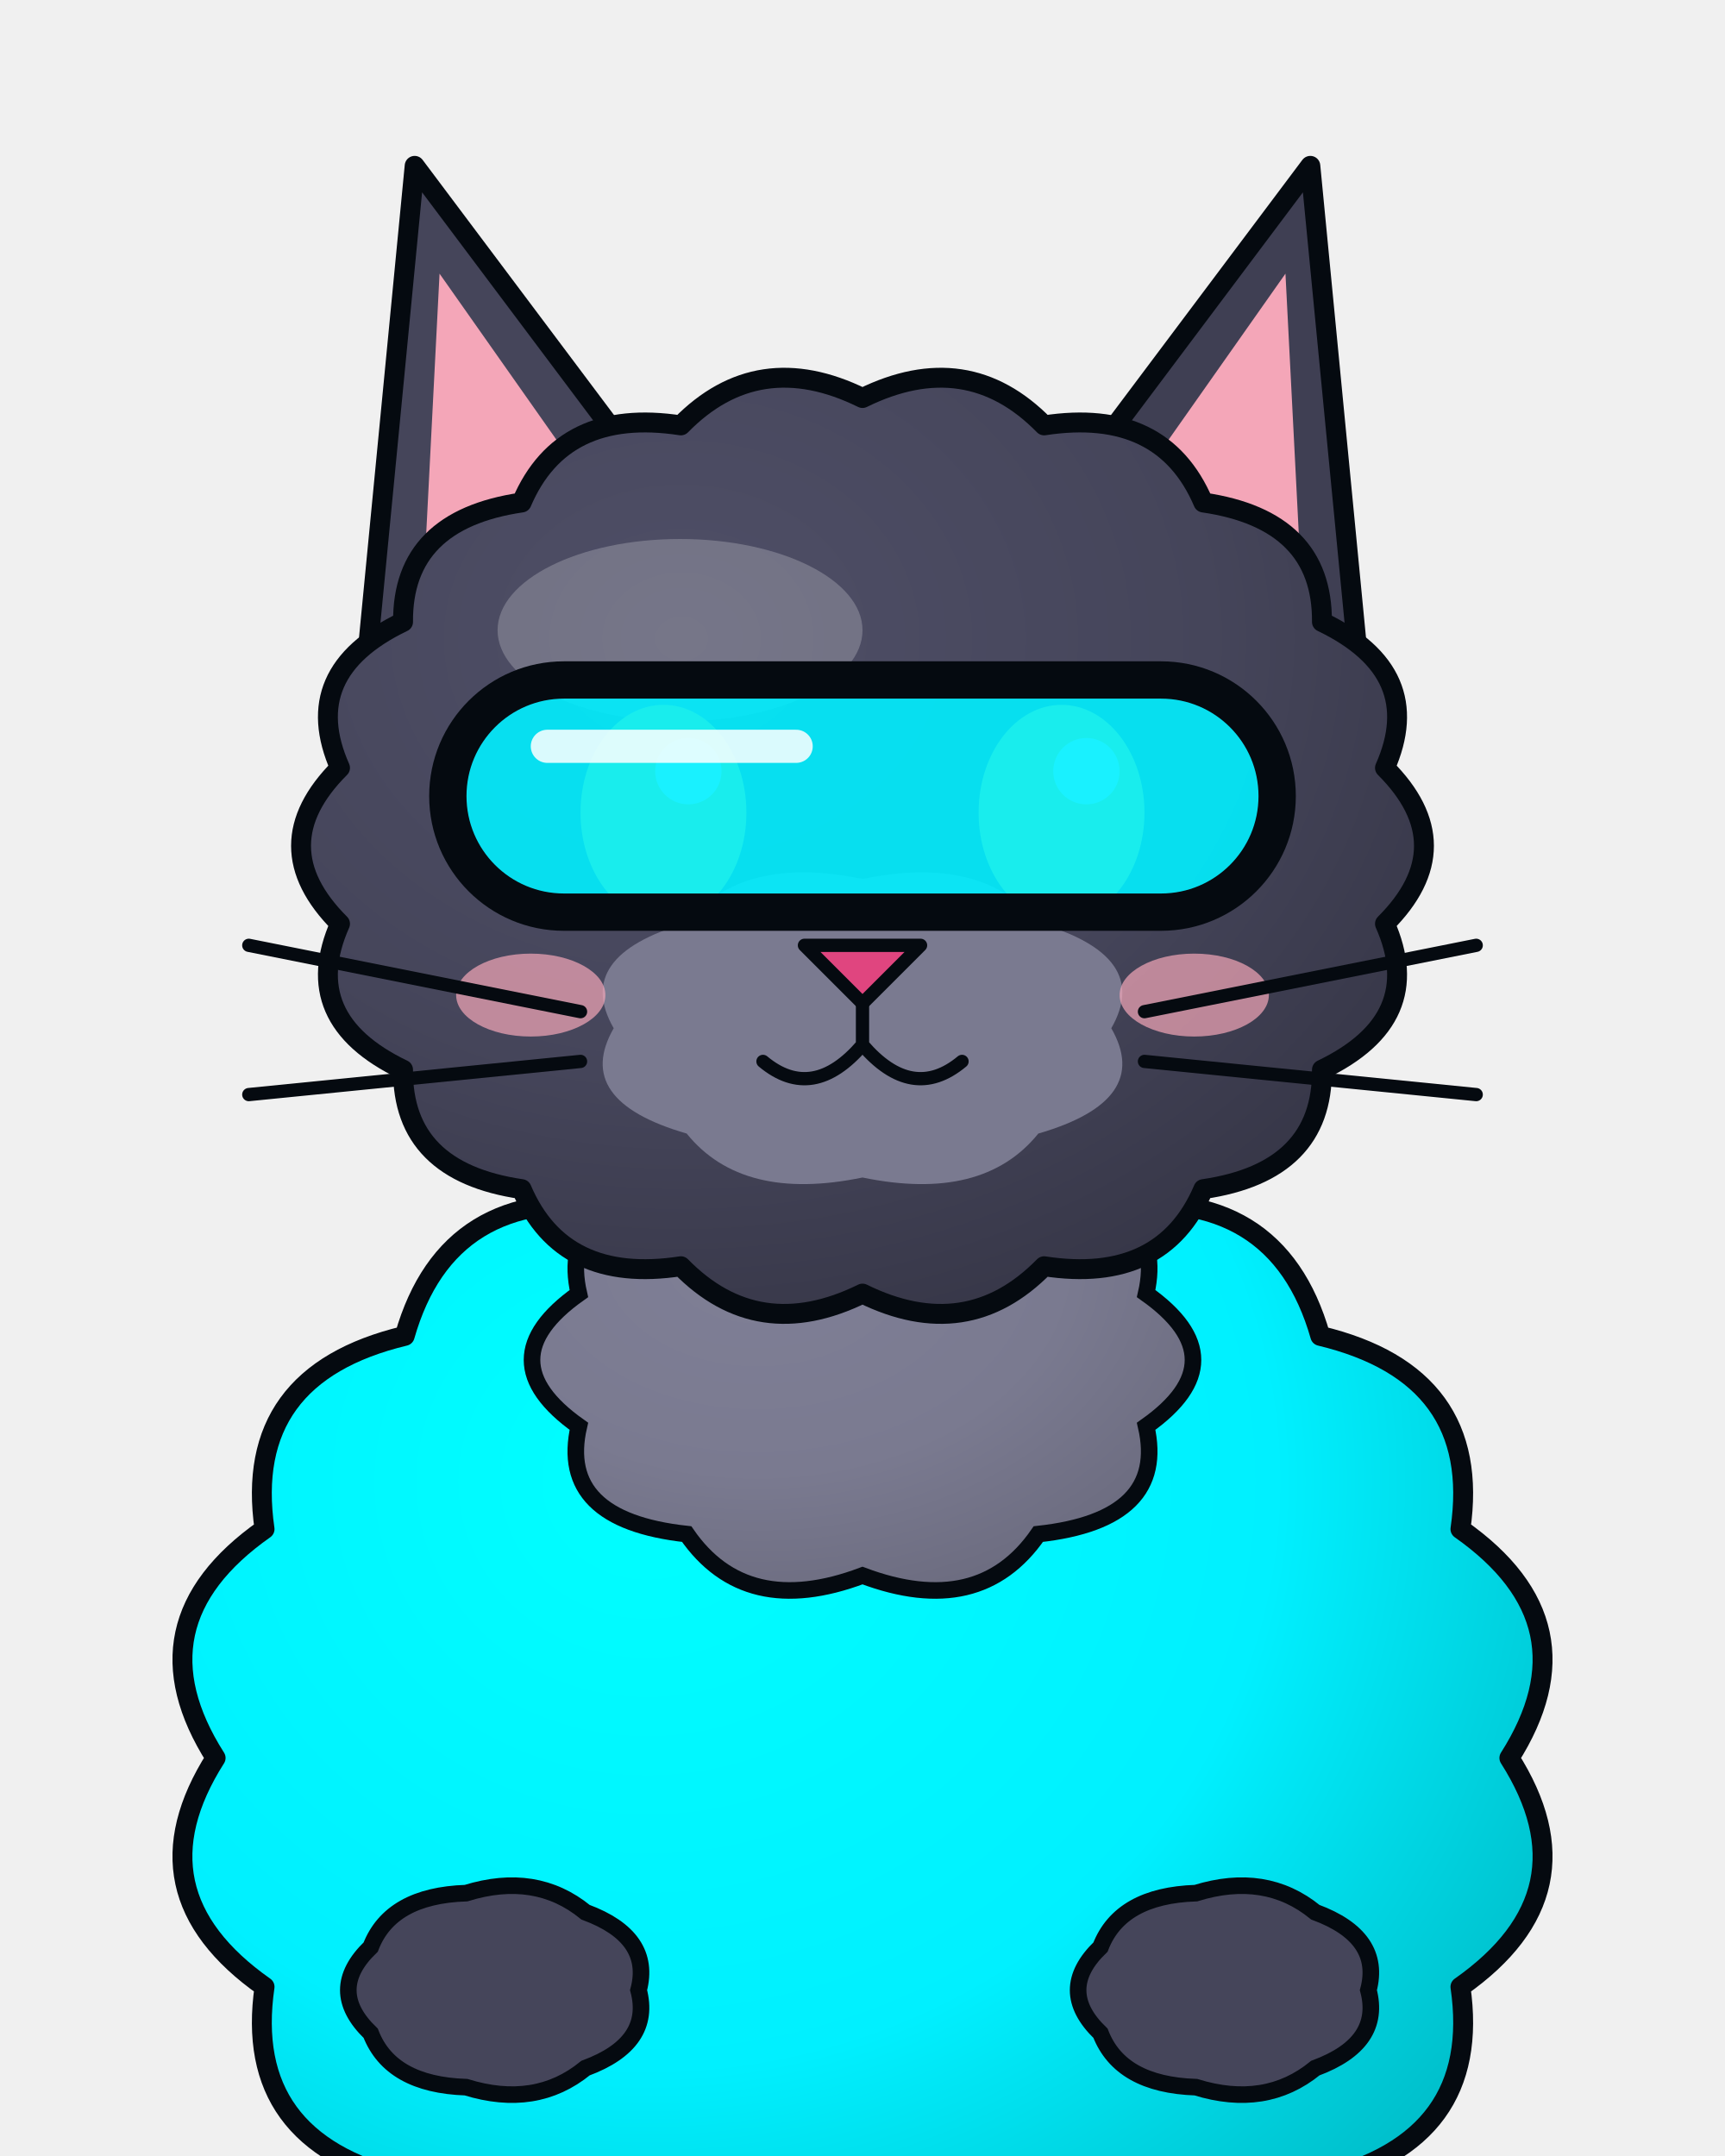
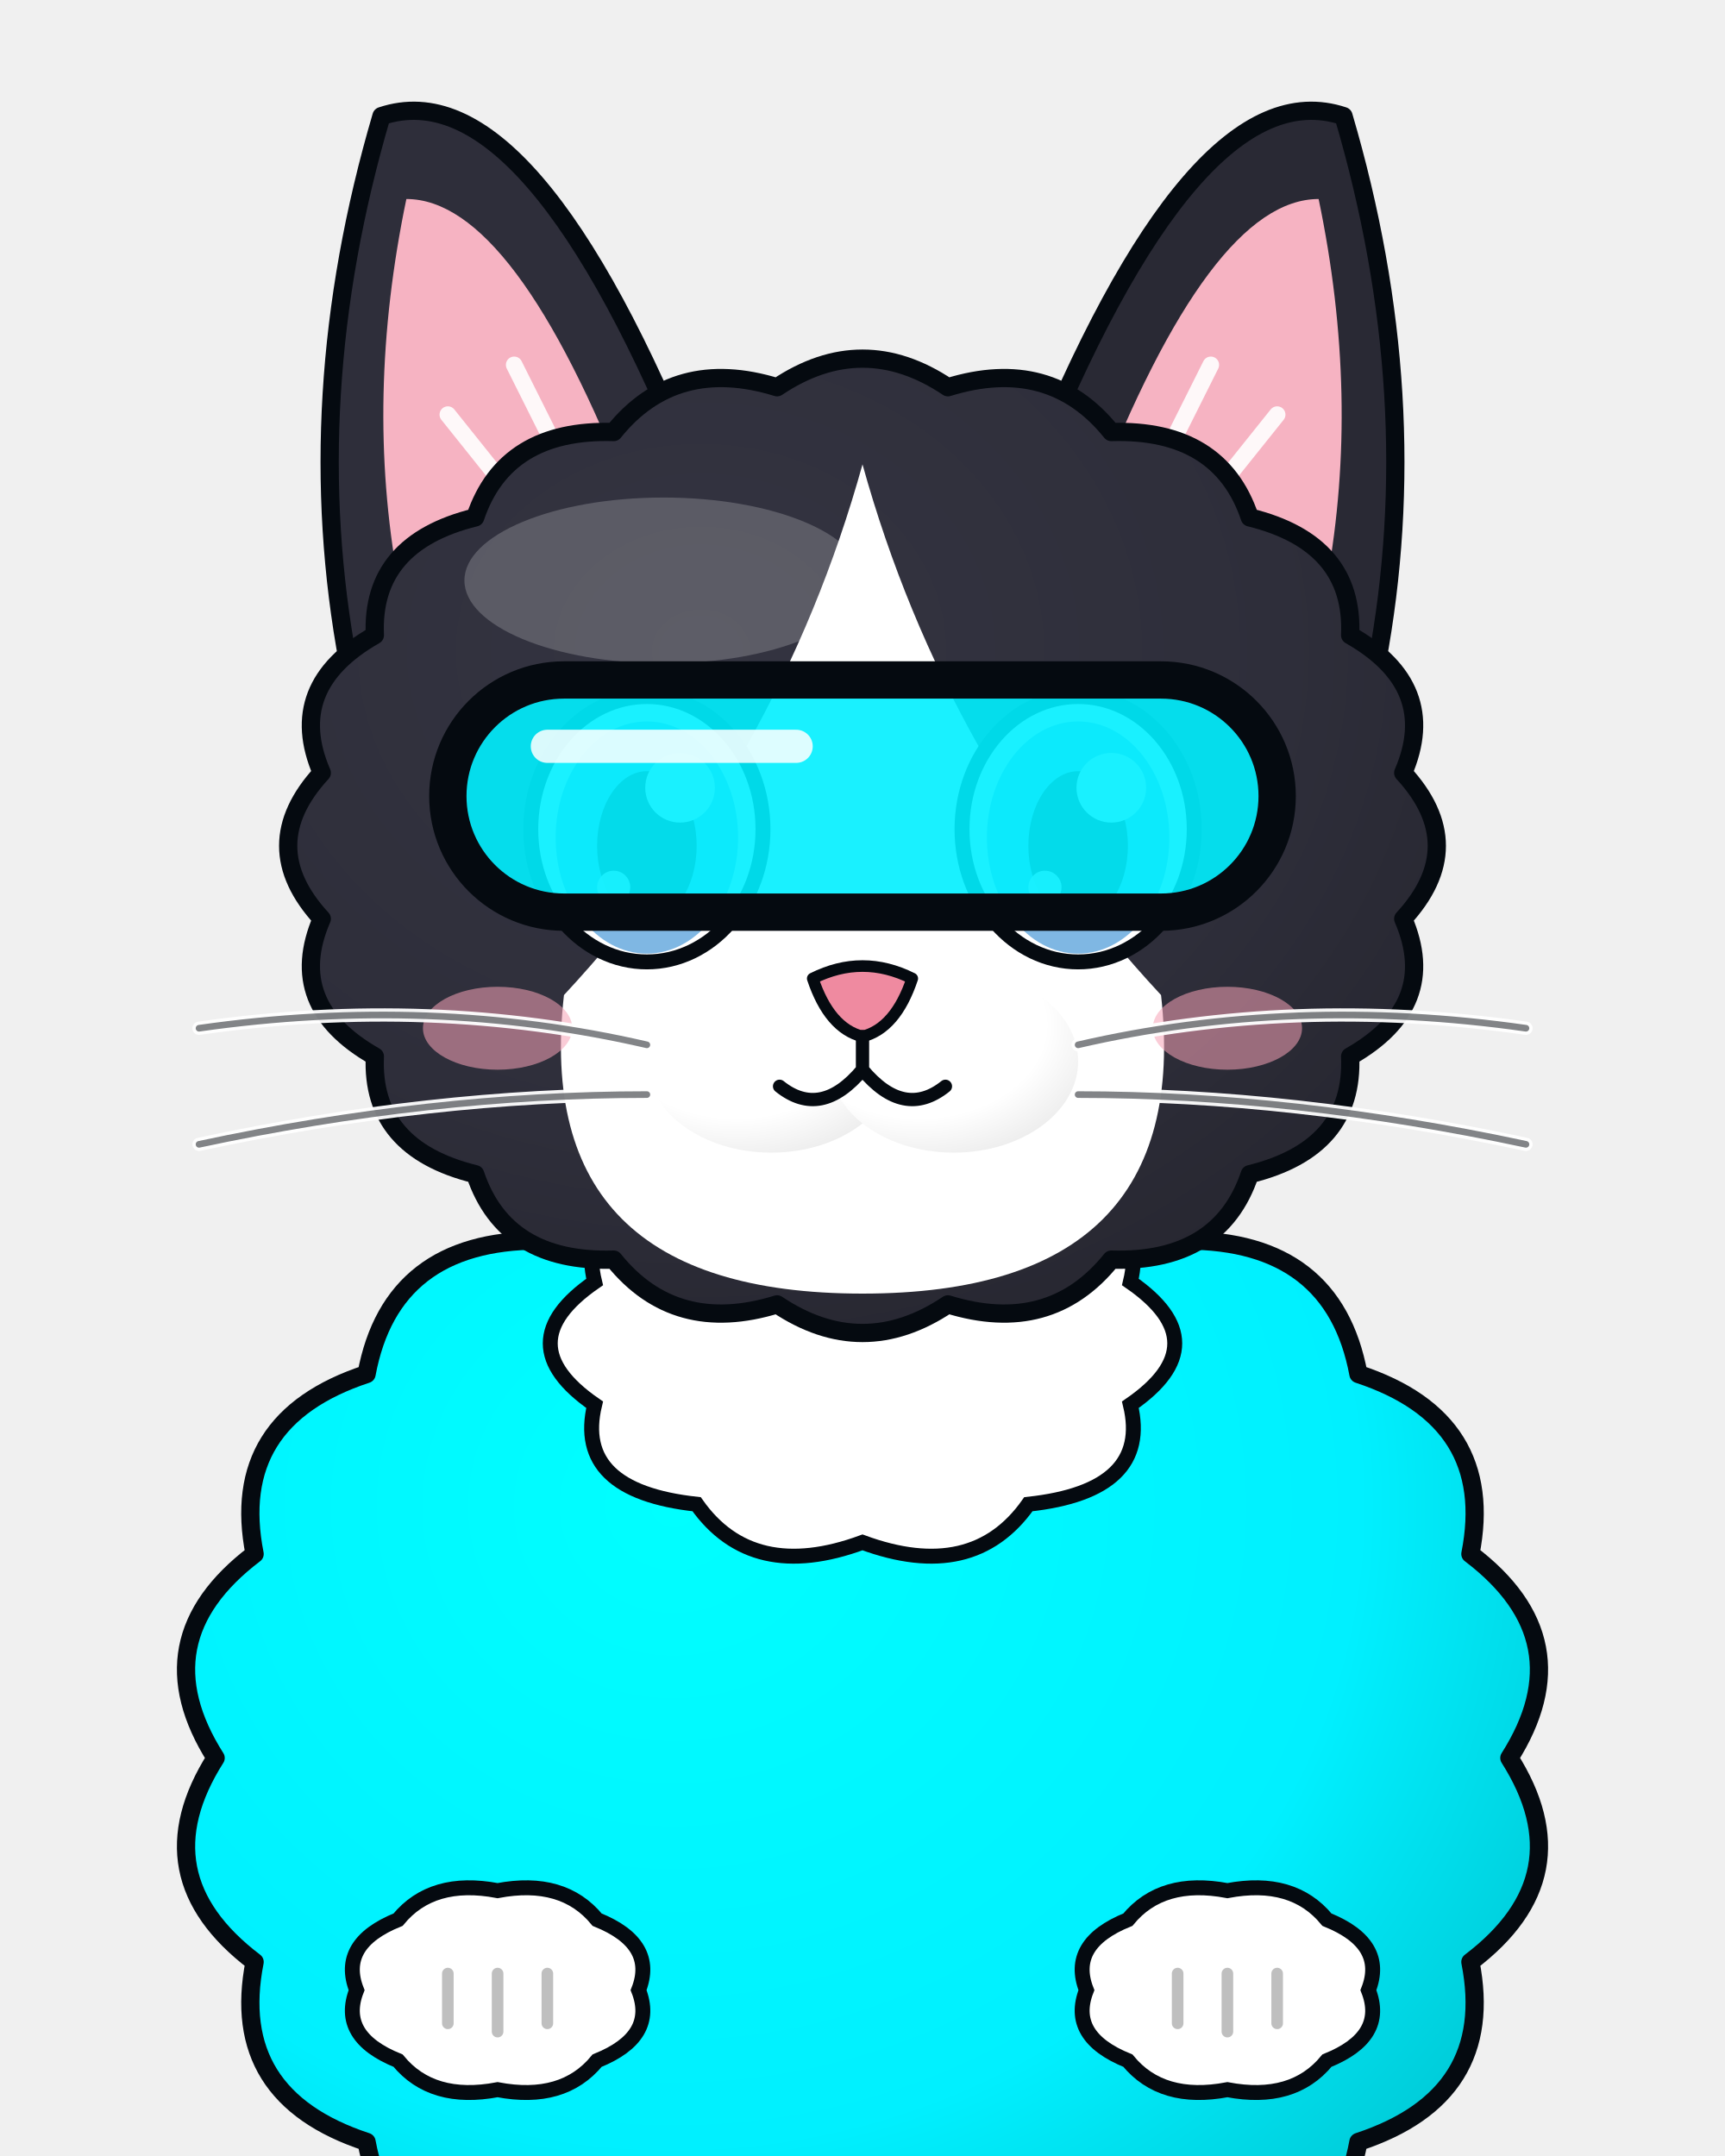
<svg xmlns="http://www.w3.org/2000/svg" viewBox="-104 -252 208 260">
  <defs>
-     <radialGradient id="ocyberpunkblack04599" cx=".34" cy=".28" r=".85">
+     <radialGradient id="ocyberpunkblack07800" cx=".36" cy=".30" r=".85">
      <stop offset="0" stop-color="#00ffff" />
-       <stop offset=".55" stop-color="#00f0ff" />
-       <stop offset="1" stop-color="#00b2bd" />
+       <stop offset=".6" stop-color="#00f0ff" />
+       <stop offset="1" stop-color="#00bbc7" />
    </radialGradient>
-     <radialGradient id="fcyberpunkblack04599" cx=".34" cy=".28" r=".85">
-       <stop offset="0" stop-color="#4f4f67" />
-       <stop offset=".55" stop-color="#45455a" />
-       <stop offset="1" stop-color="#333343" />
+     <radialGradient id="fcyberpunkblack07800" cx=".36" cy=".30" r=".85">
+       <stop offset="0" stop-color="#343441" />
+       <stop offset=".6" stop-color="#2e2e3a" />
+       <stop offset="1" stop-color="#24242d" />
    </radialGradient>
-     <radialGradient id="bcyberpunkblack04599" cx=".34" cy=".28" r=".85">
-       <stop offset="0" stop-color="#7f7f96" />
-       <stop offset=".55" stop-color="#7a7a90" />
-       <stop offset="1" stop-color="#69697c" />
+     <radialGradient id="wcyberpunkblack07800" cx=".36" cy=".30" r=".85">
+       <stop offset="0" stop-color="#ffffff" />
+       <stop offset=".6" stop-color="#ffffff" />
+       <stop offset="1" stop-color="#e6e6e6" />
    </radialGradient>
+     <clipPath id="hcyberpunkblack07800">
+       <path d="M65.2 -141.2 Q69.7 -130.8 58.8 -124.6 Q59.3 -113.5 46.7 -110.4 Q43.1 -99.7 30.0 -100.1 Q22.6 -90.9 10.3 -94.7 Q0.0 -87.8 -10.3 -94.7 Q-22.6 -90.9 -30.0 -100.1 Q-43.1 -99.7 -46.7 -110.4 Q-59.3 -113.5 -58.8 -124.6 Q-69.7 -130.8 -65.2 -141.2 Q-73.3 -150.0 -65.2 -158.8 Q-69.7 -169.2 -58.8 -175.4 Q-59.3 -186.5 -46.7 -189.6 Q-43.1 -200.3 -30.0 -199.9 Q-22.6 -209.1 -10.3 -205.3 Q-0.0 -212.2 10.3 -205.3 Q22.6 -209.1 30.0 -199.9 Q43.1 -200.3 46.7 -189.6 Q59.3 -186.5 58.8 -175.4 Q69.7 -169.2 65.2 -158.8 Q73.3 -150.0 65.2 -141.2Z" />
+     </clipPath>
  </defs>
-   <ellipse cx="6" cy="34" rx="78" ry="16" fill="#000" opacity=".16" />
-   <path d="M78.0 -40.0 Q88.3 -23.8 72.1 -12.4 Q74.8 6.2 55.2 10.9 Q50.0 29.1 29.8 26.5 Q17.6 41.5 0.0 32.0 Q-17.6 41.5 -29.8 26.5 Q-50.0 29.1 -55.2 10.9 Q-74.8 6.2 -72.1 -12.4 Q-88.3 -23.8 -78.0 -40.0 Q-88.3 -56.2 -72.1 -67.6 Q-74.8 -86.2 -55.2 -90.9 Q-50.0 -109.1 -29.8 -106.5 Q-17.6 -121.5 -0.0 -112.0 Q17.6 -121.5 29.8 -106.5 Q50.0 -109.1 55.2 -90.9 Q74.8 -86.2 72.1 -67.6 Q88.3 -56.2 78.0 -40.0Z" fill="url(#ocyberpunkblack04599)" stroke="#050a10" stroke-width="2.4" stroke-linejoin="round" />
-   <path d="M34.2 -80.0 Q36.8 -68.7 21.2 -67.0 Q14.1 -56.7 0.0 -62.0 Q-14.1 -56.7 -21.2 -67.0 Q-36.8 -68.7 -34.2 -80.0 Q-45.5 -88.0 -34.2 -96.0 Q-36.8 -107.3 -21.2 -109.0 Q-14.1 -119.3 -0.0 -114.0 Q14.1 -119.3 21.2 -109.0 Q36.8 -107.3 34.2 -96.0 Q45.5 -88.0 34.2 -80.0Z" fill="url(#bcyberpunkblack04599)" stroke="#050a10" stroke-width="2" />
-   <path d="M-24 -192 L-54 -232 L-60 -170Z" fill="#45455a" stroke="#050a10" stroke-width="2.4" stroke-linejoin="round" />
-   <path d="M-32 -192 L-51 -219 L-53 -180Z" fill="#f4a6b8" />
-   <path d="M24 -192 L54 -232 L60 -170Z" fill="#3f3f53" stroke="#050a10" stroke-width="2.4" stroke-linejoin="round" />
-   <path d="M32 -192 L51 -219 L53 -180Z" fill="#f4a6b8" />
-   <path d="M63.0 -140.6 Q68.1 -129.1 55.4 -123.0 Q55.5 -110.7 41.1 -108.6 Q36.2 -97.1 21.9 -99.3 Q12.6 -89.8 0.0 -96.0 Q-12.6 -89.8 -21.9 -99.3 Q-36.2 -97.1 -41.1 -108.6 Q-55.5 -110.7 -55.4 -123.0 Q-68.1 -129.1 -63.0 -140.6 Q-72.4 -150.0 -63.0 -159.4 Q-68.1 -170.9 -55.4 -177.0 Q-55.5 -189.3 -41.1 -191.4 Q-36.2 -202.9 -21.9 -200.7 Q-12.6 -210.2 -0.0 -204.0 Q12.6 -210.2 21.9 -200.7 Q36.2 -202.9 41.1 -191.4 Q55.5 -189.3 55.4 -177.0 Q68.1 -170.9 63.0 -159.4 Q72.4 -150.0 63.0 -140.6Z" fill="url(#fcyberpunkblack04599)" stroke="#050a10" stroke-width="2.4" stroke-linejoin="round" />
-   <ellipse cx="-22" cy="-176" rx="22" ry="11" fill="#fff" opacity=".22" />
-   <path d="M30.0 -128.0 Q35.0 -119.3 21.2 -115.3 Q14.5 -107.0 0.0 -110.0 Q-14.5 -107.0 -21.2 -115.3 Q-35.0 -119.3 -30.0 -128.0 Q-35.0 -136.7 -21.2 -140.7 Q-14.5 -149.0 -0.0 -146.0 Q14.5 -149.0 21.2 -140.7 Q35.0 -136.7 30.0 -128.0Z" fill="#7a7a90" />
-   <ellipse cx="-24" cy="-154" rx="10" ry="13" fill="#ffd84a" />
-   <circle cx="-21" cy="-159" r="4" fill="#fff" />
-   <ellipse cx="-40" cy="-132" rx="9" ry="5" fill="#f4a6b8" opacity=".7" />
-   <path d="M-34 -130 L-74 -138 M-34 -124 L-74 -120" stroke="#050a10" stroke-width="1.6" stroke-linecap="round" />
-   <ellipse cx="24" cy="-154" rx="10" ry="13" fill="#ffd84a" />
-   <circle cx="27" cy="-159" r="4" fill="#fff" />
-   <ellipse cx="40" cy="-132" rx="9" ry="5" fill="#f4a6b8" opacity=".7" />
-   <path d="M34 -130 L74 -138 M34 -124 L74 -120" stroke="#050a10" stroke-width="1.6" stroke-linecap="round" />
-   <path d="M-7 -138 H7 L0 -131Z" fill="#e0457f" stroke="#050a10" stroke-width="1.6" stroke-linejoin="round" />
-   <path d="M0 -131 V-126 M0 -126 Q-6 -119 -12 -124 M0 -126 Q6 -119 12 -124" fill="none" stroke="#050a10" stroke-width="1.6" stroke-linecap="round" />
+   <ellipse cx="6" cy="34" rx="78" ry="15" fill="#000" opacity=".15" />
+   <path d="M78.0 -40.0 Q87.0 -25.8 73.3 -15.4 Q76.5 0.8 59.8 6.3 Q56.8 22.4 39.0 22.4 Q30.2 36.6 13.5 30.9 Q0.0 41.5 -13.5 30.9 Q-30.2 36.6 -39.0 22.4 Q-56.8 22.4 -59.8 6.3 Q-76.5 0.8 -73.3 -15.4 Q-87.0 -25.8 -78.0 -40.0 Q-87.0 -54.2 -73.3 -64.6 Q-76.5 -80.8 -59.8 -86.3 Q-56.8 -102.4 -39.0 -102.4 Q-30.2 -116.6 -13.5 -110.9 Q-0.0 -121.5 13.5 -110.9 Q30.2 -116.6 39.0 -102.4 Q56.8 -102.4 59.8 -86.3 Q76.5 -80.8 73.3 -64.6 Q87.0 -54.2 78.0 -40.0Z" fill="url(#ocyberpunkblack07800)" stroke="#050a10" stroke-width="2.2" stroke-linejoin="round" />
+   <path d="M32.3 -82.6 Q34.8 -72.2 20.0 -70.6 Q13.3 -61.1 0.0 -66.0 Q-13.3 -61.1 -20.0 -70.6 Q-34.8 -72.2 -32.3 -82.6 Q-43.0 -90.0 -32.3 -97.4 Q-34.8 -107.8 -20.0 -109.4 Q-13.3 -118.9 -0.0 -114.0 Q13.3 -118.9 20.0 -109.4 Q34.8 -107.8 32.3 -97.4 Q43.0 -90.0 32.3 -82.6Z" fill="#ffffff" stroke="#050a10" stroke-width="1.8" />
+   <path d="M-20 -194 Q-40 -244 -58 -238 Q-68 -204 -62 -172Z" fill="#2e2e3a" stroke="#050a10" stroke-width="2.2" stroke-linejoin="round" />
+   <path d="M-28 -192 Q-42 -228 -55 -228 Q-60 -204 -56 -182Z" fill="#f6b3c2" />
+   <path d="M-36 -196 l-6 -12 M-42 -192 l-8 -10" stroke="#fff" stroke-width="2" stroke-linecap="round" opacity=".9" />
+   <path d="M20 -194 Q40 -244 58 -238 Q68 -204 62 -172Z" fill="#292934" stroke="#050a10" stroke-width="2.2" stroke-linejoin="round" />
+   <path d="M28 -192 Q42 -228 55 -228 Q60 -204 56 -182Z" fill="#f6b3c2" />
+   <path d="M36 -196 l6 -12 M42 -192 l8 -10" stroke="#fff" stroke-width="2" stroke-linecap="round" opacity=".9" />
+   <path d="M65.2 -141.2 Q69.7 -130.8 58.8 -124.6 Q59.3 -113.5 46.7 -110.4 Q43.1 -99.7 30.0 -100.1 Q22.6 -90.9 10.3 -94.7 Q0.0 -87.8 -10.3 -94.7 Q-22.6 -90.9 -30.0 -100.1 Q-43.1 -99.7 -46.7 -110.4 Q-59.3 -113.5 -58.8 -124.6 Q-69.7 -130.8 -65.2 -141.2 Q-73.3 -150.0 -65.2 -158.8 Q-69.7 -169.2 -58.8 -175.4 Q-59.3 -186.5 -46.7 -189.6 Q-43.1 -200.3 -30.0 -199.9 Q-22.6 -209.1 -10.3 -205.3 Q-0.0 -212.2 10.3 -205.3 Q22.6 -209.1 30.0 -199.9 Q43.1 -200.3 46.7 -189.6 Q59.3 -186.5 58.8 -175.4 Q69.7 -169.2 65.2 -158.8 Q73.3 -150.0 65.2 -141.2Z" fill="url(#fcyberpunkblack07800)" stroke="#050a10" stroke-width="2.2" stroke-linejoin="round" />
+   <g clip-path="url(#hcyberpunkblack07800)">
+     <path d="M0 -196 Q-10 -160 -36 -132 Q-40 -96 0 -96 Q40 -96 36 -132 Q10 -160 0 -196Z" fill="#ffffff" />
+   </g>
+   <ellipse cx="-24" cy="-182" rx="24" ry="10" fill="#fff" opacity=".2" />
+   <ellipse cx="-11" cy="-124" rx="15" ry="11" fill="url(#wcyberpunkblack07800)" />
+   <ellipse cx="11" cy="-124" rx="15" ry="11" fill="url(#wcyberpunkblack07800)" />
+   <ellipse cx="-26" cy="-152" rx="14" ry="16" fill="#fff" stroke="#050a10" stroke-width="1.8" />
+   <ellipse cx="-26" cy="-151" rx="11" ry="14" fill="#7fb7e3" />
+   <ellipse cx="-26" cy="-150" rx="6" ry="9" fill="#1b1b26" />
+   <circle cx="-22" cy="-157" r="4.2" fill="#fff" />
+   <circle cx="-30" cy="-145" r="2" fill="#fff" opacity=".9" />
+   <ellipse cx="-44" cy="-128" rx="9" ry="5" fill="#f6a3b6" opacity=".55" />
+   <path d="M-26 -126 Q-52 -132 -80 -128 M-26 -120 Q-52 -120 -80 -114" fill="none" stroke="#fff" stroke-width="1.6" stroke-linecap="round" opacity=".95" />
+   <path d="M-26 -126 Q-52 -132 -80 -128 M-26 -120 Q-52 -120 -80 -114" fill="none" stroke="#050a10" stroke-width=".8" stroke-linecap="round" opacity=".5" />
+   <ellipse cx="26" cy="-152" rx="14" ry="16" fill="#fff" stroke="#050a10" stroke-width="1.8" />
+   <ellipse cx="26" cy="-151" rx="11" ry="14" fill="#7fb7e3" />
+   <ellipse cx="26" cy="-150" rx="6" ry="9" fill="#1b1b26" />
+   <circle cx="30" cy="-157" r="4.2" fill="#fff" />
+   <circle cx="22" cy="-145" r="2" fill="#fff" opacity=".9" />
+   <ellipse cx="44" cy="-128" rx="9" ry="5" fill="#f6a3b6" opacity=".55" />
+   <path d="M26 -126 Q52 -132 80 -128 M26 -120 Q52 -120 80 -114" fill="none" stroke="#fff" stroke-width="1.6" stroke-linecap="round" opacity=".95" />
+   <path d="M26 -126 Q52 -132 80 -128 M26 -120 Q52 -120 80 -114" fill="none" stroke="#050a10" stroke-width=".8" stroke-linecap="round" opacity=".5" />
+   <path d="M-6 -134 Q0 -137 6 -134 Q4 -128 0 -127 Q-4 -128 -6 -134Z" fill="#ef8aa0" stroke="#050a10" stroke-width="1.4" stroke-linejoin="round" />
+   <path d="M0 -127 V-123 M0 -123 Q-5 -117 -10 -121 M0 -123 Q5 -117 10 -121" fill="none" stroke="#050a10" stroke-width="1.6" stroke-linecap="round" />
  <rect x="-50" y="-170" width="100" height="28" rx="14" fill="#00f0ff" fill-opacity=".9" stroke="#050a10" stroke-width="4.5" />
  <path d="M-38 -162 H-8" stroke="#fff" stroke-width="4" stroke-linecap="round" opacity=".85" />
-   <path d="M-27.0 -12.0 Q-25.3 -5.6 -33.4 -2.6 Q-39.4 2.3 -47.8 -0.3 Q-56.9 -0.6 -59.3 -6.8 Q-64.7 -12.0 -59.3 -17.2 Q-56.9 -23.4 -47.8 -23.7 Q-39.4 -26.3 -33.4 -21.4 Q-25.3 -18.4 -27.0 -12.0Z" fill="#45455a" stroke="#050a10" stroke-width="2" />
-   <path d="M61.0 -12.0 Q62.7 -5.6 54.6 -2.6 Q48.6 2.3 40.2 -0.3 Q31.1 -0.6 28.7 -6.8 Q23.3 -12.0 28.7 -17.2 Q31.1 -23.4 40.2 -23.7 Q48.6 -26.3 54.6 -21.4 Q62.7 -18.4 61.0 -12.0Z" fill="#45455a" stroke="#050a10" stroke-width="2" />
+   <path d="M-27.0 -12.0 Q-24.8 -6.4 -32.0 -3.5 Q-36.1 1.5 -44.0 0.0 Q-51.9 1.5 -56.0 -3.5 Q-63.2 -6.4 -61.0 -12.0 Q-63.2 -17.6 -56.0 -20.5 Q-51.9 -25.5 -44.0 -24.0 Q-36.1 -25.5 -32.0 -20.5 Q-24.8 -17.6 -27.0 -12.0Z" fill="#ffffff" stroke="#050a10" stroke-width="1.8" />
+   <path d="M-50 -8 v-6 M-44 -7 v-7 M-38 -8 v-6" stroke="#bfbfbf" stroke-width="1.4" stroke-linecap="round" />
+   <path d="M61.0 -12.0 Q63.2 -6.4 56.0 -3.5 Q51.9 1.5 44.0 0.0 Q36.1 1.5 32.0 -3.5 Q24.8 -6.4 27.0 -12.0 Q24.8 -17.6 32.0 -20.5 Q36.1 -25.5 44.0 -24.0 Q51.9 -25.5 56.0 -20.5 Q63.2 -17.6 61.0 -12.0Z" fill="#ffffff" stroke="#050a10" stroke-width="1.8" />
+   <path d="M38 -8 v-6 M44 -7 v-7 M50 -8 v-6" stroke="#bfbfbf" stroke-width="1.4" stroke-linecap="round" />
</svg>
